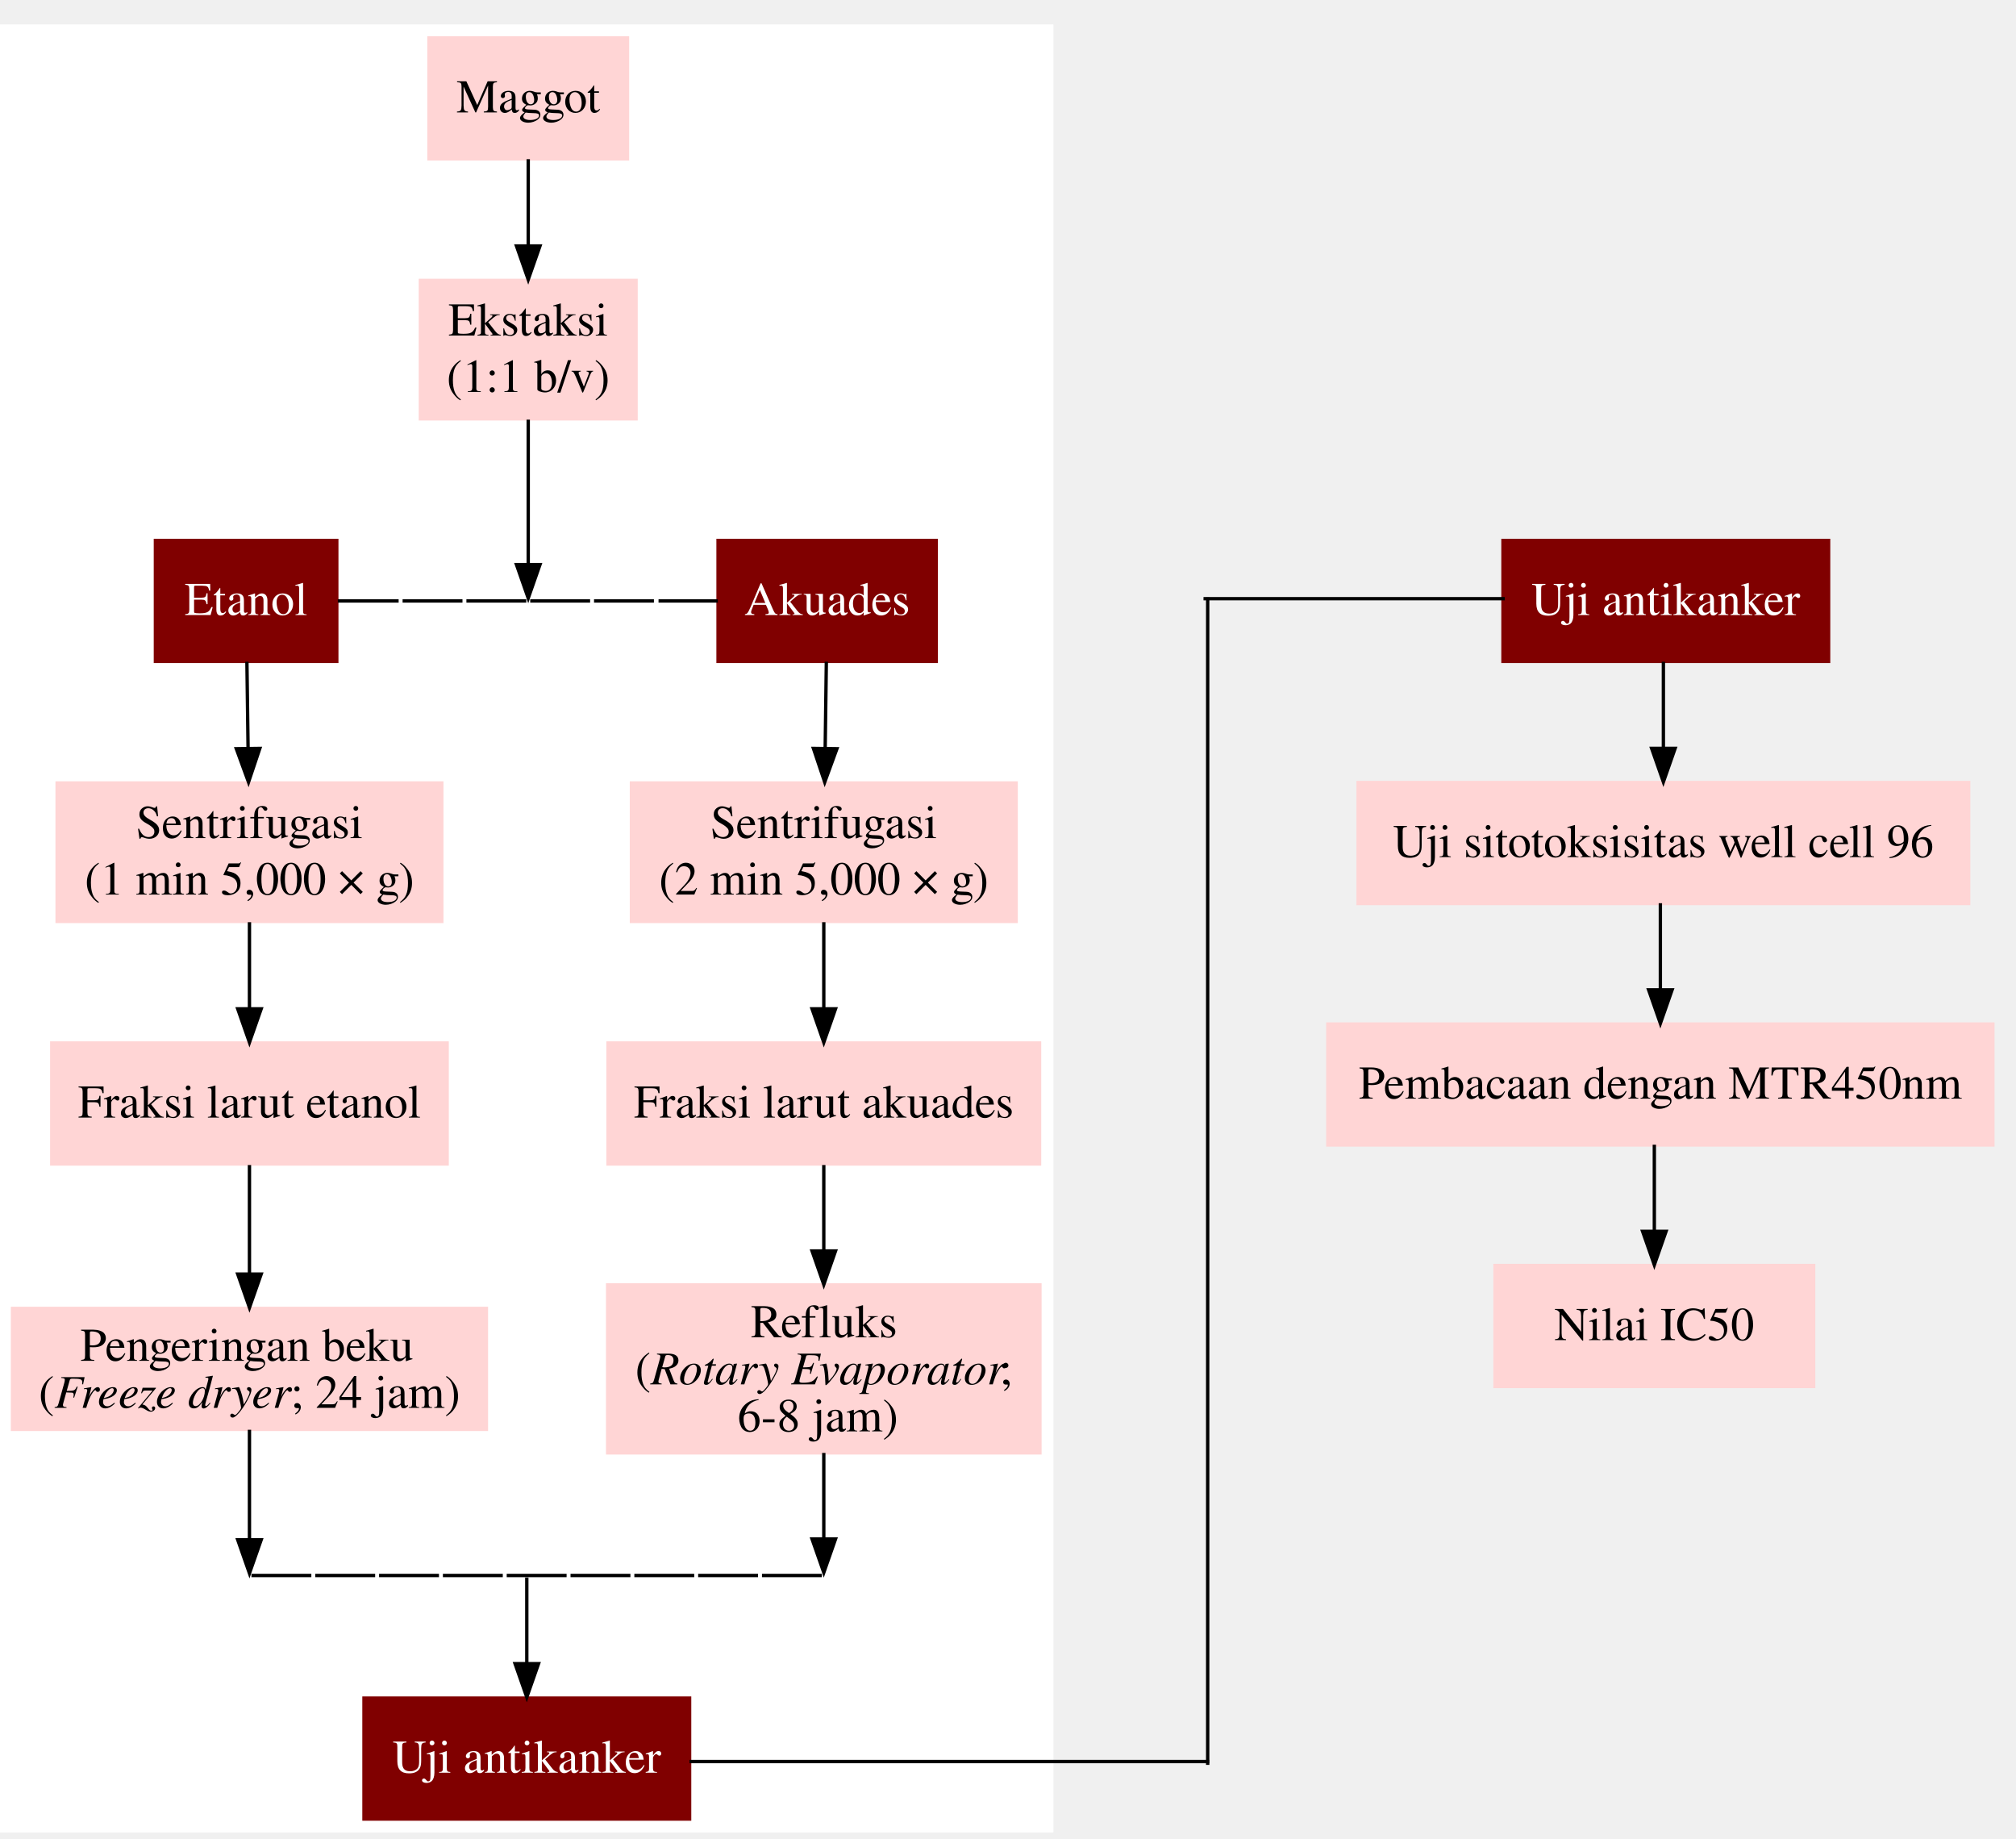
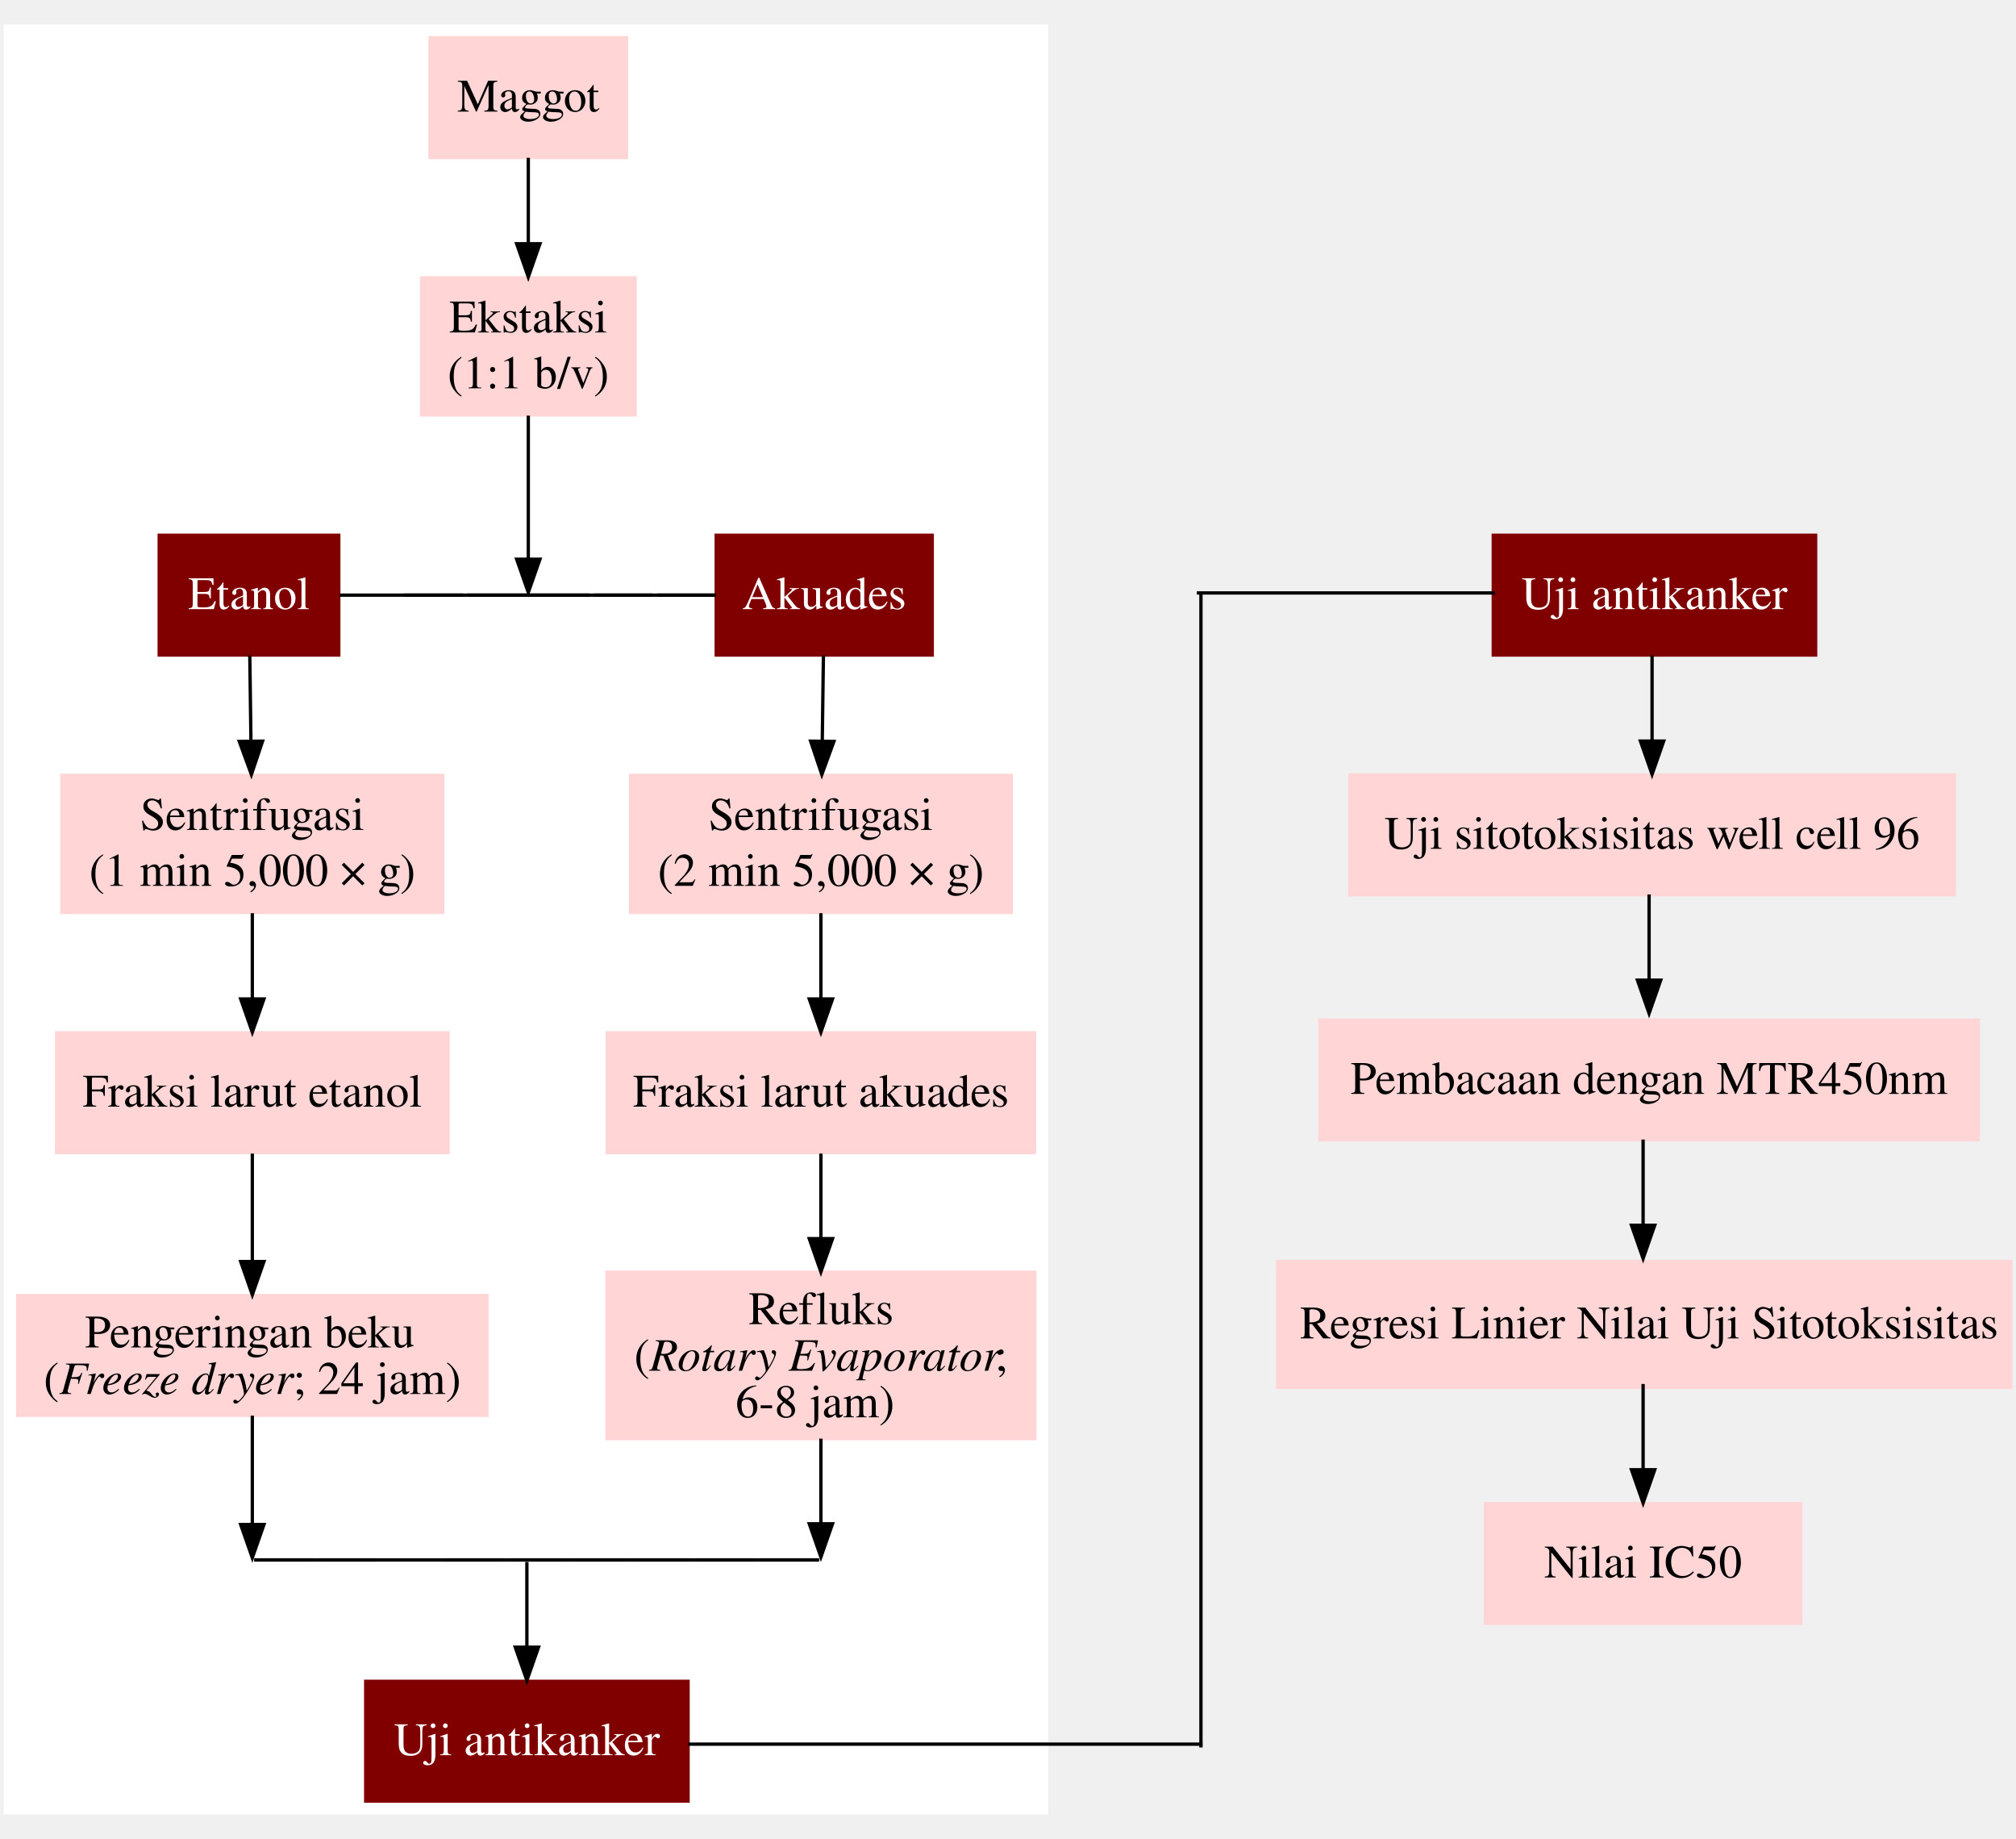
<svg xmlns="http://www.w3.org/2000/svg" width="420pt" height="383pt" viewBox="0 0 420.188 383.143" version="1.1" id="svg301">
  <defs id="defs305" />
-   <polygon style="fill:#ffffff" id="polygon4" points="310.141,-534.2 310.141,4 -4,4 -4,-534.2 " stroke="transparent" transform="matrix(0.7000396,0,0,0.7000396,2.449792,379.0397)" />
-   <g class="node" id="node1" transform="matrix(0.7000396,0,0,0.7000396,2.449792,379.0397)">
-     <polygon style="fill:#ffd5d5;stroke:#ffd5d5" id="polygon8" points="124.221,-494.2 183.324,-494.2 183.324,-530.2 124.221,-530.2 " />
-     <text style="font-size:14px;font-family:Times, serif;text-anchor:middle;fill:#000000" id="text10" font-size="14.00" y="-508" x="153.773">Maggot</text>
-   </g>
-   <g class="node" id="node2" transform="matrix(0.7000396,0,0,0.7000396,2.449792,379.0397)">
-     <polygon style="fill:#ffd5d5;stroke:#ffd5d5" id="polygon15" points="121.669,-416.798 185.876,-416.798 185.876,-458.002 121.669,-458.002 " />
-     <text style="font-size:14px;font-family:Times, serif;text-anchor:middle;fill:#000000" id="text17" font-size="14.00" y="-441.6" x="153.773">Ekstaksi</text>
-     <text style="font-size:14px;font-family:Times, serif;text-anchor:middle;fill:#000000" id="text19" font-size="14.00" y="-424.8" x="153.773">(1:1 b/v)</text>
-   </g>
-   <g class="edge" id="edge1" transform="matrix(0.7000396,0,0,0.7000396,2.449792,379.0397)">
-     <path style="fill:none;stroke:#000000" id="path24" d="m 153.773,-494.093 c 0,7.685 0,16.866 0,25.578" />
-     <polygon style="fill:#000000;stroke:#000000" id="polygon26" points="157.273,-468.252 153.773,-458.252 150.273,-468.252 " />
-   </g>
-   <g class="node" id="node12" transform="matrix(0.7000396,0,0,0.7000396,2.449792,379.0397)">
-     </g>
-   <g class="edge" id="edge2" transform="matrix(0.7000396,0,0,0.7000396,2.449792,379.0397)">
-     <path style="fill:none;stroke:#000000" id="path34" d="m 153.773,-416.564 c 0,13.946 0,31.744 0,43.001" />
-     <polygon style="fill:#000000;stroke:#000000" id="polygon36" points="157.273,-373.405 153.773,-363.405 150.273,-373.405 " />
-   </g>
-   <g class="node" id="node3" transform="matrix(0.7000396,0,0,0.7000396,2.449792,379.0397)">
-     <polygon style="fill:#800000;stroke:#800000" id="polygon41" points="42.773,-344.6 96.772,-344.6 96.772,-380.6 42.773,-380.6 " />
-     <text style="font-size:14px;font-family:Times, serif;text-anchor:middle;fill:#ffffff" id="text43" font-size="14.00" y="-358.4" x="69.772">Etanol</text>
-   </g>
-   <g class="node" id="node5" transform="matrix(0.7000396,0,0,0.7000396,2.449792,379.0397)">
-     <polygon style="fill:#ffd5d5;stroke:#ffd5d5" id="polygon48" points="13.509,-267.198 128.036,-267.198 128.036,-308.402 13.509,-308.402 " />
-     <text style="font-size:14px;font-family:Times, serif;text-anchor:middle;fill:#000000" id="text50" font-size="14.00" y="-292" x="70.772">Sentrifugasi</text>
-     <text style="font-size:14px;font-family:Times, serif;text-anchor:middle;fill:#000000" id="text52" font-size="14.00" y="-275.2" x="70.772">(1 min 5,000 × g)</text>
-   </g>
-   <g class="edge" id="edge3" transform="matrix(0.7000396,0,0,0.7000396,2.449792,379.0397)">
-     <path style="fill:none;stroke:#000000" id="path57" d="m 70.015,-344.493 c 0.103,7.685 0.226,16.866 0.342,25.578" />
-     <polygon style="fill:#000000;stroke:#000000" id="polygon59" points="73.86,-318.697 70.494,-308.651 66.86,-318.604 " />
-   </g>
-   <g class="node" id="node16" transform="matrix(0.7000396,0,0,0.7000396,2.449792,379.0397)">
-     </g>
-   <g class="edge" id="edge12" transform="matrix(0.7000396,0,0,0.7000396,2.449792,379.0397)">
-     <path style="fill:none;stroke:#000000" id="path67" d="m 97.085,-362.6 c 6.035,0 12.069,0 18.104,0" />
-   </g>
-   <g class="node" id="node4" transform="matrix(0.7000396,0,0,0.7000396,2.449792,379.0397)">
-     <polygon style="fill:#800000;stroke:#800000" id="polygon72" points="210.292,-344.6 275.253,-344.6 275.253,-380.6 210.292,-380.6 " />
-     <text style="font-size:14px;font-family:Times, serif;text-anchor:middle;fill:#ffffff" id="text74" font-size="14.00" y="-358.4" x="242.773">Akuades</text>
-   </g>
-   <g class="node" id="node6" transform="matrix(0.7000396,0,0,0.7000396,2.449792,379.0397)">
-     <polygon style="fill:#ffd5d5;stroke:#ffd5d5" id="polygon79" points="184.509,-267.198 299.036,-267.198 299.036,-308.402 184.509,-308.402 " />
-     <text style="font-size:14px;font-family:Times, serif;text-anchor:middle;fill:#000000" id="text81" font-size="14.00" y="-292" x="241.773">Sentrifugasi</text>
-     <text style="font-size:14px;font-family:Times, serif;text-anchor:middle;fill:#000000" id="text83" font-size="14.00" y="-275.2" x="241.773">(2 min 5,000 × g)</text>
-   </g>
-   <g class="edge" id="edge7" transform="matrix(0.7000396,0,0,0.7000396,2.449792,379.0397)">
-     <path style="fill:none;stroke:#000000" id="path88" d="m 242.53,-344.493 c -0.103,7.685 -0.226,16.866 -0.342,25.578" />
-     <polygon style="fill:#000000;stroke:#000000" id="polygon90" points="245.685,-318.604 242.051,-308.651 238.685,-318.697 " />
-   </g>
-   <g class="node" id="node7" transform="matrix(0.7000396,0,0,0.7000396,2.449792,379.0397)">
-     <polygon style="fill:#ffd5d5;stroke:#ffd5d5" id="polygon95" points="11.913,-195 129.632,-195 129.632,-231 11.913,-231 " />
-     <text style="font-size:14px;font-family:Times, serif;text-anchor:middle;fill:#000000" id="text97" font-size="14.00" y="-208.8" x="70.772">Fraksi larut etanol</text>
-   </g>
-   <g class="edge" id="edge4" transform="matrix(0.7000396,0,0,0.7000396,2.449792,379.0397)">
-     <path style="fill:none;stroke:#000000" id="path102" d="m 70.772,-266.964 c 0,7.903 0,17.042 0,25.527" />
-     <polygon style="fill:#000000;stroke:#000000" id="polygon104" points="74.273,-241.182 70.772,-231.182 67.273,-241.182 " />
-   </g>
-   <g class="node" id="node8" transform="matrix(0.7000396,0,0,0.7000396,2.449792,379.0397)">
-     <polygon style="fill:#ffd5d5;stroke:#ffd5d5" id="polygon109" points="177.534,-195 306.011,-195 306.011,-231 177.534,-231 " />
-     <text style="font-size:14px;font-family:Times, serif;text-anchor:middle;fill:#000000" id="text111" font-size="14.00" y="-208.8" x="241.773">Fraksi larut akuades</text>
-   </g>
-   <g class="edge" id="edge8" transform="matrix(0.7000396,0,0,0.7000396,2.449792,379.0397)">
-     <path style="fill:none;stroke:#000000" id="path116" d="m 241.773,-266.964 c 0,7.903 0,17.042 0,25.527" />
-     <polygon style="fill:#000000;stroke:#000000" id="polygon118" points="245.273,-241.182 241.773,-231.182 238.273,-241.182 " />
-   </g>
-   <g class="node" id="node9" transform="matrix(0.7000396,0,0,0.7000396,2.449792,379.0397)">
-     <polygon style="fill:#ffd5d5;stroke:#ffd5d5" id="polygon123" points="0.227,-116 141.318,-116 141.318,-152 0.227,-152 " />
-     <text style="font-size:14px;font-family:Times, serif;text-anchor:start;fill:#000000" id="text125" font-size="14.00" y="-136.4" x="20.426">Pengeringan beku</text>
-     <text style="font-size:14px;font-family:Times, serif;text-anchor:start;fill:#000000" id="text127" font-size="14.00" y="-122.4" x="8">(</text>
-     <text style="font-style:italic;font-size:14px;font-family:Times, serif;text-anchor:start;fill:#000000" id="text129" font-size="14.00" font-style="italic" y="-122.4" x="12.661">Freeze dryer</text>
-     <text style="font-size:14px;font-family:Times, serif;text-anchor:start;fill:#000000" id="text131" font-size="14.00" y="-122.4" x="82.998">; 24 jam)</text>
-   </g>
-   <g class="edge" id="edge5" transform="matrix(0.7000396,0,0,0.7000396,2.449792,379.0397)">
-     <path style="fill:none;stroke:#000000" id="path136" d="m 70.772,-194.677 c 0,9.572 0,21.5 0,32.24" />
-     <polygon style="fill:#000000;stroke:#000000" id="polygon138" points="74.273,-162.223 70.772,-152.223 67.273,-162.223 " />
-   </g>
-   <g class="node" id="node10" transform="matrix(0.7000396,0,0,0.7000396,2.449792,379.0397)">
-     <polygon style="fill:#ffd5d5;stroke:#ffd5d5" id="polygon143" points="177.425,-109 306.12,-109 306.12,-159 177.425,-159 " />
-     <text style="font-size:14px;font-family:Times, serif;text-anchor:start;fill:#000000" id="text145" font-size="14.00" y="-143.4" x="219.999">Refluks</text>
-     <text style="font-size:14px;font-family:Times, serif;text-anchor:start;fill:#000000" id="text147" font-size="14.00" y="-129.4" x="185.599">(</text>
-     <text style="font-style:italic;font-size:14px;font-family:Times, serif;text-anchor:start;fill:#000000" id="text149" font-size="14.00" font-style="italic" y="-129.4" x="190.26">Rotary Evaporator</text>
-     <text style="font-size:14px;font-family:Times, serif;text-anchor:start;fill:#000000" id="text151" font-size="14.00" y="-129.4" x="294.056">;</text>
-     <text style="font-size:14px;font-family:Times, serif;text-anchor:start;fill:#000000" id="text153" font-size="14.00" y="-115.4" x="216.114">6-8 jam)</text>
-   </g>
-   <g class="edge" id="edge9" transform="matrix(0.7000396,0,0,0.7000396,2.449792,379.0397)">
-     <path style="fill:none;stroke:#000000" id="path158" d="m 241.773,-194.677 c 0,7.601 0,16.686 0,25.484" />
-     <polygon style="fill:#000000;stroke:#000000" id="polygon160" points="245.273,-169.105 241.773,-159.105 238.273,-169.105 " />
-   </g>
-   <g class="node" id="node14" transform="matrix(0.7000396,0,0,0.7000396,2.449792,379.0397)">
-     </g>
-   <g class="edge" id="edge6" transform="matrix(0.7000396,0,0,0.7000396,2.449792,379.0397)">
-     <path style="fill:none;stroke:#000000" id="path168" d="m 70.772,-115.881 c 0,10.532 0,23.457 0,32.446" />
-     <polygon style="fill:#000000;stroke:#000000" id="polygon170" points="74.273,-83.139 70.772,-73.139 67.273,-83.139 " />
-   </g>
-   <g class="node" id="node15" transform="matrix(0.7000396,0,0,0.7000396,2.449792,379.0397)">
-     </g>
-   <g class="edge" id="edge10" transform="matrix(0.7000396,0,0,0.7000396,2.449792,379.0397)">
-     <path style="fill:none;stroke:#000000" id="path178" d="m 241.773,-108.986 c 0,8.846 0,18.348 0,25.437" />
-     <polygon style="fill:#000000;stroke:#000000" id="polygon180" points="245.273,-83.369 241.773,-73.369 238.273,-83.369 " />
-   </g>
-   <g class="node" id="node11" transform="matrix(0.7000396,0,0,0.7000396,7.051681,379.0397)">
-     <polygon style="fill:#800000;stroke:#800000" id="polygon185" points="98.298,-36 98.298,0 195.247,0 195.247,-36 " />
-     <text style="font-size:14px;font-family:Times, serif;text-anchor:middle;fill:#ffffff" id="text187" font-size="14.00" y="-13.8" x="146.773">Uji antikanker</text>
-   </g>
-   <g class="node" id="node18" transform="matrix(0.7000396,0,0,0.7000396,2.449792,379.0397)">
-     </g>
-   <g class="edge" id="edge15" transform="matrix(0.7000396,0,0,0.7000396,2.449792,379.0397)">
-     <path style="fill:none;stroke:#000000" id="path195" d="m 154.366,-362.6 c 5.944,0 11.887,0 17.831,0" />
-   </g>
-   <g class="node" id="node13" transform="matrix(0.7000396,0,0,0.7000396,2.449792,379.0397)">
-     </g>
-   <g class="edge" id="edge11" transform="matrix(0.7000396,0,0,0.7000396,7.051681,379.0397)">
-     <path style="fill:none;stroke:#000000" id="path203" d="m 146.773,-71.888 c 0,2.713 0,14.035 0,25.605" />
-     <polygon style="fill:#000000;stroke:#000000" id="polygon205" points="150.273,-46.261 146.773,-36.261 143.273,-46.261 " />
-   </g>
-   <g class="node" id="node23" transform="matrix(0.7000396,0,0,0.7000396,2.449792,379.0397)">
-     </g>
-   <g class="edge" id="edge22" transform="matrix(0.7000396,0,0,0.7000396,2.449792,379.0397)">
-     <path style="fill:none;stroke:#000000" id="path213" d="m 147.366,-72.5 c 5.944,0 11.887,0 17.831,0" />
-   </g>
-   <g class="node" id="node20" transform="matrix(0.7000396,0,0,0.7000396,2.449792,379.0397)">
-     </g>
-   <g class="edge" id="edge18" transform="matrix(0.7000396,0,0,0.7000396,2.449792,379.0397)">
-     <path style="fill:none;stroke:#000000" id="path221" d="m 71.366,-72.5 c 5.944,0 11.887,0 17.831,0" />
-   </g>
-   <g class="node" id="node17" transform="matrix(0.7000396,0,0,0.7000396,2.449792,379.0397)">
-     </g>
-   <g class="edge" id="edge13" transform="matrix(0.7000396,0,0,0.7000396,2.449792,379.0397)">
-     <path style="fill:none;stroke:#000000" id="path229" d="m 116.366,-362.6 c 5.944,0 11.887,0 17.831,0" />
-   </g>
-   <g class="edge" id="edge14" transform="matrix(0.7000396,0,0,0.7000396,2.449792,379.0397)">
-     <path style="fill:none;stroke:#000000" id="path234" d="m 135.366,-362.6 c 5.944,0 11.887,0 17.831,0" />
-   </g>
-   <g class="node" id="node19" transform="matrix(0.7000396,0,0,0.7000396,2.449792,379.0397)">
-     </g>
-   <g class="edge" id="edge16" transform="matrix(0.7000396,0,0,0.7000396,2.449792,379.0397)">
-     <path style="fill:none;stroke:#000000" id="path242" d="m 173.366,-362.6 c 5.944,0 11.887,0 17.831,0" />
-   </g>
-   <g class="edge" id="edge17" transform="matrix(0.7000396,0,0,0.7000396,2.449792,379.0397)">
-     <path style="fill:none;stroke:#000000" id="path247" d="m 192.569,-362.6 c 5.883,0 11.766,0 17.649,0" />
-   </g>
-   <g class="node" id="node21" transform="matrix(0.7000396,0,0,0.7000396,2.449792,379.0397)">
-     </g>
-   <g class="edge" id="edge19" transform="matrix(0.7000396,0,0,0.7000396,2.449792,379.0397)">
-     <path style="fill:none;stroke:#000000" id="path255" d="m 90.366,-72.5 c 5.944,0 11.887,0 17.831,0" />
-   </g>
-   <g class="node" id="node22" transform="matrix(0.7000396,0,0,0.7000396,2.449792,379.0397)">
-     </g>
-   <g class="edge" id="edge20" transform="matrix(0.7000396,0,0,0.7000396,2.449792,379.0397)">
-     <path style="fill:none;stroke:#000000" id="path263" d="m 109.366,-72.5 c 5.944,0 11.887,0 17.831,0" />
-   </g>
-   <g class="edge" id="edge21" transform="matrix(0.7000396,0,0,0.7000396,2.449792,379.0397)">
-     <path style="fill:none;stroke:#000000" id="path268" d="m 128.366,-72.5 c 5.944,0 11.887,0 17.831,0" />
-   </g>
-   <g class="node" id="node24" transform="matrix(0.7000396,0,0,0.7000396,2.449792,379.0397)">
-     </g>
-   <g class="edge" id="edge23" transform="matrix(0.7000396,0,0,0.7000396,2.449792,379.0397)">
-     <path style="fill:none;stroke:#000000" id="path276" d="m 166.366,-72.5 c 5.944,0 11.887,0 17.831,0" />
-   </g>
-   <g class="node" id="node25" transform="matrix(0.7000396,0,0,0.7000396,2.449792,379.0397)">
-     </g>
-   <g class="edge" id="edge24" transform="matrix(0.7000396,0,0,0.7000396,2.449792,379.0397)">
-     <path style="fill:none;stroke:#000000" id="path284" d="m 185.366,-72.5 c 5.944,0 11.887,0 17.831,0" />
-   </g>
-   <g class="node" id="node26" transform="matrix(0.7000396,0,0,0.7000396,2.449792,379.0397)">
-     </g>
-   <g class="edge" id="edge25" transform="matrix(0.7000396,0,0,0.7000396,2.449792,379.0397)">
-     <path style="fill:none;stroke:#000000" id="path292" d="m 204.366,-72.5 c 5.944,0 11.887,0 17.831,0" />
-   </g>
-   <g class="edge" id="edge26" transform="matrix(0.7000396,0,0,0.7000396,2.449792,379.0397)">
-     <path style="fill:none;stroke:#000000" id="path297" d="m 223.366,-72.5 c 5.944,0 11.887,0 17.831,0" />
-   </g>
-   <g id="g1164" transform="matrix(1.022186,0,0,1.022186,21.23891,2.015383)">
-     <g transform="translate(-109.7215,-13.09434)" id="g1133">
-       <g class="node" id="node11-3" transform="matrix(0.6848456,0,0,0.6848456,328.0863,145.9378)">
-         <polygon style="fill:#800000;stroke:#800000" id="polygon185-7" points="195.247,-36 98.298,-36 98.298,0 195.247,0 " />
-         <text style="font-size:14px;font-family:Times, serif;text-anchor:middle;fill:#ffffff" id="text187-5" font-size="14.00" y="-13.8" x="146.773">Uji antikanker</text>
-       </g>
-       <g class="node" id="node8-3-3" transform="matrix(0.6848456,0,0,0.6848456,262.5346,328.8399)">
-         <polygon style="fill:#ffd5d5;stroke:#ffd5d5" id="polygon109-7-6" points="177.534,-195 306.011,-195 306.011,-231 177.534,-231 " transform="matrix(1.411709,0,0,1,-99.53983,0)" />
-         <text style="font-size:14px;font-family:Times, serif;text-anchor:middle;fill:#000000" id="text111-5-2" font-size="14.00" y="-208.8" x="241.773">Uji sitotoksisitas well cell 96</text>
-       </g>
-       <g class="edge" id="edge8-3-9" transform="matrix(0.6848456,0,0,0.6848456,262.5346,328.8399)">
-         <path style="fill:none;stroke:#000000" id="path116-6-2" d="m 241.773,-266.964 c 0,7.903 0,17.042 0,25.527" />
-         <polygon style="fill:#000000;stroke:#000000" id="polygon118-2-7" points="245.273,-241.182 241.773,-231.182 238.273,-241.182 " />
-       </g>
-       <g class="node" id="node8-9-0" transform="matrix(0.6848456,0,0,0.6848456,261.9192,378.0685)">
-         <polygon style="fill:#ffd5d5;stroke:#ffd5d5" id="polygon109-2-3" points="177.534,-195 306.011,-195 306.011,-231 177.534,-231 " transform="matrix(1.536983,0,0,1,-129.8278,0)" />
-         <text style="font-size:14px;font-family:Times, serif;text-anchor:middle;fill:#000000" id="text111-7-6" font-size="14.00" y="-208.8" x="241.773">Pembacaan dengan MTR450nm</text>
-       </g>
-       <g class="edge" id="edge8-0-0" transform="matrix(0.6848456,0,0,0.6848456,261.9192,378.0685)">
-         <path style="fill:none;stroke:#000000" id="path116-3-2" d="m 241.773,-266.964 c 0,7.903 0,17.042 0,25.527" />
-         <polygon style="fill:#000000;stroke:#000000" id="polygon118-6-6" points="245.273,-241.182 241.773,-231.182 238.273,-241.182 " />
-       </g>
-       <g class="node" id="node8-0-1" transform="matrix(0.6848456,0,0,0.6848456,260.6885,427.297)">
-         <polygon style="fill:#ffd5d5;stroke:#ffd5d5" id="polygon109-6-7" points="177.534,-195 306.011,-195 306.011,-231 177.534,-231 " transform="matrix(0.7403885,0,0,1,62.76693,0)" />
-         <text style="font-size:14px;font-family:Times, serif;text-anchor:middle;fill:#000000" id="text111-1-9" font-size="14.00" y="-208.8" x="241.773">Nilai IC50</text>
-       </g>
-       <g class="edge" id="edge8-8-2" transform="matrix(0.6848456,0,0,0.6848456,260.6885,427.297)">
-         <path style="fill:none;stroke:#000000" id="path116-9-2" d="m 241.773,-266.964 c 0,7.903 0,17.042 0,25.527" />
-         <polygon style="fill:#000000;stroke:#000000" id="polygon118-20-3" points="245.273,-241.182 241.773,-231.182 238.273,-241.182 " />
-       </g>
-     </g>
-   </g>
-   <g class="edge" id="edge23-7" transform="matrix(6.074714,0,0,0.7000396,-866.9109,417.8092)">
-     <path style="fill:none;stroke:#000000" id="path276-9" d="m 166.366,-72.5 c 5.944,0 11.887,0 17.831,0" />
-   </g>
-   <g class="edge" id="edge23-7-2" transform="matrix(3.521634,0,0,0.7000396,-335.0365,175.4973)">
-     <path style="fill:none;stroke:#000000" id="path276-9-8" d="m 166.366,-72.5 c 5.944,0 11.887,0 17.831,0" />
-   </g>
-   <g class="edge" id="edge23-7-9" transform="matrix(0,13.64229,-0.7000396,0,200.9607,-2145.113)">
-     <path style="fill:none;stroke:#000000" id="path276-9-3" d="m 166.366,-72.5 c 5.944,0 11.887,0 17.831,0" />
+   <g id="g1261" transform="translate(1.120953,2.867204e-4)">
+     <polygon transform="matrix(0.693023,0,0,0.693023,2.421726,375.2914)" stroke="transparent" points="-4,-534.2 310.141,-534.2 310.141,4 -4,4 " id="polygon4" style="fill:#ffffff" />
+     <g transform="matrix(0.693023,0,0,0.693023,2.421726,375.2914)" id="node1" class="node">
+       <polygon points="124.221,-530.2 124.221,-494.2 183.324,-494.2 183.324,-530.2 " id="polygon8" style="fill:#ffd5d5;stroke:#ffd5d5" />
+       <text x="153.773" y="-508" font-size="14.00" id="text10" style="font-size:14px;font-family:Times, serif;text-anchor:middle;fill:#000000">Maggot</text>
+     </g>
+     <g transform="matrix(0.693023,0,0,0.693023,2.421726,375.2914)" id="node2" class="node">
+       <polygon points="121.669,-458.002 121.669,-416.798 185.876,-416.798 185.876,-458.002 " id="polygon15" style="fill:#ffd5d5;stroke:#ffd5d5" />
+       <text x="153.773" y="-441.6" font-size="14.00" id="text17" style="font-size:14px;font-family:Times, serif;text-anchor:middle;fill:#000000">Ekstaksi</text>
+       <text x="153.773" y="-424.8" font-size="14.00" id="text19" style="font-size:14px;font-family:Times, serif;text-anchor:middle;fill:#000000">(1:1 b/v)</text>
+     </g>
+     <g transform="matrix(0.693023,0,0,0.693023,2.421726,375.2914)" id="edge1" class="edge">
+       <path d="m 153.773,-494.093 c 0,7.685 0,16.866 0,25.578" id="path24" style="fill:none;stroke:#000000" />
+       <polygon points="157.273,-468.252 153.773,-458.252 150.273,-468.252 " id="polygon26" style="fill:#000000;stroke:#000000" />
+     </g>
+     <g transform="matrix(0.693023,0,0,0.693023,2.421726,375.2914)" id="node12" class="node">
+       </g>
+     <g transform="matrix(0.693023,0,0,0.693023,2.421726,375.2914)" id="edge2" class="edge">
+       <path d="m 153.773,-416.564 c 0,13.946 0,31.744 0,43.001" id="path34" style="fill:none;stroke:#000000" />
+       <polygon points="157.273,-373.405 153.773,-363.405 150.273,-373.405 " id="polygon36" style="fill:#000000;stroke:#000000" />
+     </g>
+     <g transform="matrix(0.693023,0,0,0.693023,2.421726,375.2914)" id="node3" class="node">
+       <polygon points="42.773,-380.6 42.773,-344.6 96.772,-344.6 96.772,-380.6 " id="polygon41" style="fill:#800000;stroke:#800000" />
+       <text x="69.772" y="-358.4" font-size="14.00" id="text43" style="font-size:14px;font-family:Times, serif;text-anchor:middle;fill:#ffffff">Etanol</text>
+     </g>
+     <g transform="matrix(0.693023,0,0,0.693023,2.421726,375.2914)" id="node5" class="node">
+       <polygon points="13.509,-308.402 13.509,-267.198 128.036,-267.198 128.036,-308.402 " id="polygon48" style="fill:#ffd5d5;stroke:#ffd5d5" />
+       <text x="70.772" y="-292" font-size="14.00" id="text50" style="font-size:14px;font-family:Times, serif;text-anchor:middle;fill:#000000">Sentrifugasi</text>
+       <text x="70.772" y="-275.2" font-size="14.00" id="text52" style="font-size:14px;font-family:Times, serif;text-anchor:middle;fill:#000000">(1 min 5,000 × g)</text>
+     </g>
+     <g transform="matrix(0.693023,0,0,0.693023,2.421726,375.2914)" id="edge3" class="edge">
+       <path d="m 70.015,-344.493 c 0.103,7.685 0.226,16.866 0.342,25.578" id="path57" style="fill:none;stroke:#000000" />
+       <polygon points="73.86,-318.697 70.494,-308.651 66.86,-318.604 " id="polygon59" style="fill:#000000;stroke:#000000" />
+     </g>
+     <g transform="matrix(0.693023,0,0,0.693023,2.421726,375.2914)" id="node16" class="node">
+       </g>
+     <g transform="matrix(0.693023,0,0,0.693023,2.421726,375.2914)" id="edge12" class="edge">
+       <path d="M 97.085,-362.6 H 210.219" id="path67" style="fill:none;stroke:#000000" />
+     </g>
+     <g transform="matrix(0.693023,0,0,0.693023,2.421726,375.2914)" id="node4" class="node">
+       <polygon points="210.292,-380.6 210.292,-344.6 275.253,-344.6 275.253,-380.6 " id="polygon72" style="fill:#800000;stroke:#800000" />
+       <text x="242.773" y="-358.4" font-size="14.00" id="text74" style="font-size:14px;font-family:Times, serif;text-anchor:middle;fill:#ffffff">Akuades</text>
+     </g>
+     <g transform="matrix(0.693023,0,0,0.693023,2.421726,375.2914)" id="node6" class="node">
+       <polygon points="184.509,-308.402 184.509,-267.198 299.036,-267.198 299.036,-308.402 " id="polygon79" style="fill:#ffd5d5;stroke:#ffd5d5" />
+       <text x="241.773" y="-292" font-size="14.00" id="text81" style="font-size:14px;font-family:Times, serif;text-anchor:middle;fill:#000000">Sentrifugasi</text>
+       <text x="241.773" y="-275.2" font-size="14.00" id="text83" style="font-size:14px;font-family:Times, serif;text-anchor:middle;fill:#000000">(2 min 5,000 × g)</text>
+     </g>
+     <g transform="matrix(0.693023,0,0,0.693023,2.421726,375.2914)" id="edge7" class="edge">
+       <path d="m 242.53,-344.493 c -0.103,7.685 -0.226,16.866 -0.342,25.578" id="path88" style="fill:none;stroke:#000000" />
+       <polygon points="245.685,-318.604 242.051,-308.651 238.685,-318.697 " id="polygon90" style="fill:#000000;stroke:#000000" />
+     </g>
+     <g transform="matrix(0.693023,0,0,0.693023,2.421726,375.2914)" id="node7" class="node">
+       <polygon points="11.913,-231 11.913,-195 129.632,-195 129.632,-231 " id="polygon95" style="fill:#ffd5d5;stroke:#ffd5d5" />
+       <text x="70.772" y="-208.8" font-size="14.00" id="text97" style="font-size:14px;font-family:Times, serif;text-anchor:middle;fill:#000000">Fraksi larut etanol</text>
+     </g>
+     <g transform="matrix(0.693023,0,0,0.693023,2.421726,375.2914)" id="edge4" class="edge">
+       <path d="m 70.772,-266.964 c 0,7.903 0,17.042 0,25.527" id="path102" style="fill:none;stroke:#000000" />
+       <polygon points="74.273,-241.182 70.772,-231.182 67.273,-241.182 " id="polygon104" style="fill:#000000;stroke:#000000" />
+     </g>
+     <g transform="matrix(0.693023,0,0,0.693023,2.421726,375.2914)" id="node8" class="node">
+       <polygon points="177.534,-231 177.534,-195 306.011,-195 306.011,-231 " id="polygon109" style="fill:#ffd5d5;stroke:#ffd5d5" />
+       <text x="241.773" y="-208.8" font-size="14.00" id="text111" style="font-size:14px;font-family:Times, serif;text-anchor:middle;fill:#000000">Fraksi larut akuades</text>
+     </g>
+     <g transform="matrix(0.693023,0,0,0.693023,2.421726,375.2914)" id="edge8" class="edge">
+       <path d="m 241.773,-266.964 c 0,7.903 0,17.042 0,25.527" id="path116" style="fill:none;stroke:#000000" />
+       <polygon points="245.273,-241.182 241.773,-231.182 238.273,-241.182 " id="polygon118" style="fill:#000000;stroke:#000000" />
+     </g>
+     <g transform="matrix(0.693023,0,0,0.693023,2.421726,375.2914)" id="node9" class="node">
+       <polygon points="0.227,-152 0.227,-116 141.318,-116 141.318,-152 " id="polygon123" style="fill:#ffd5d5;stroke:#ffd5d5" />
+       <text x="20.426" y="-136.4" font-size="14.00" id="text125" style="font-size:14px;font-family:Times, serif;text-anchor:start;fill:#000000">Pengeringan beku</text>
+       <text x="8" y="-122.4" font-size="14.00" id="text127" style="font-size:14px;font-family:Times, serif;text-anchor:start;fill:#000000">(</text>
+       <text x="12.661" y="-122.4" font-style="italic" font-size="14.00" id="text129" style="font-style:italic;font-size:14px;font-family:Times, serif;text-anchor:start;fill:#000000">Freeze dryer</text>
+       <text x="82.998" y="-122.4" font-size="14.00" id="text131" style="font-size:14px;font-family:Times, serif;text-anchor:start;fill:#000000">; 24 jam)</text>
+     </g>
+     <g transform="matrix(0.693023,0,0,0.693023,2.421726,375.2914)" id="edge5" class="edge">
+       <path d="m 70.772,-194.677 c 0,9.572 0,21.5 0,32.24" id="path136" style="fill:none;stroke:#000000" />
+       <polygon points="74.273,-162.223 70.772,-152.223 67.273,-162.223 " id="polygon138" style="fill:#000000;stroke:#000000" />
+     </g>
+     <g transform="matrix(0.693023,0,0,0.693023,2.421726,375.2914)" id="node10" class="node">
+       <polygon points="177.425,-159 177.425,-109 306.12,-109 306.12,-159 " id="polygon143" style="fill:#ffd5d5;stroke:#ffd5d5" />
+       <text x="219.999" y="-143.4" font-size="14.00" id="text145" style="font-size:14px;font-family:Times, serif;text-anchor:start;fill:#000000">Refluks</text>
+       <text x="185.599" y="-129.4" font-size="14.00" id="text147" style="font-size:14px;font-family:Times, serif;text-anchor:start;fill:#000000">(</text>
+       <text x="190.26" y="-129.4" font-style="italic" font-size="14.00" id="text149" style="font-style:italic;font-size:14px;font-family:Times, serif;text-anchor:start;fill:#000000">Rotary Evaporator</text>
+       <text x="294.056" y="-129.4" font-size="14.00" id="text151" style="font-size:14px;font-family:Times, serif;text-anchor:start;fill:#000000">;</text>
+       <text x="216.114" y="-115.4" font-size="14.00" id="text153" style="font-size:14px;font-family:Times, serif;text-anchor:start;fill:#000000">6-8 jam)</text>
+     </g>
+     <g transform="matrix(0.693023,0,0,0.693023,2.421726,375.2914)" id="edge9" class="edge">
+       <path d="m 241.773,-194.677 c 0,7.601 0,16.686 0,25.484" id="path158" style="fill:none;stroke:#000000" />
+       <polygon points="245.273,-169.105 241.773,-159.105 238.273,-169.105 " id="polygon160" style="fill:#000000;stroke:#000000" />
+     </g>
+     <g transform="matrix(0.693023,0,0,0.693023,2.421726,375.2914)" id="node14" class="node">
+       </g>
+     <g transform="matrix(0.693023,0,0,0.693023,2.421726,375.2914)" id="edge6" class="edge">
+       <path d="m 70.772,-115.881 c 0,10.532 0,23.457 0,32.446" id="path168" style="fill:none;stroke:#000000" />
+       <polygon points="74.273,-83.139 70.772,-73.139 67.273,-83.139 " id="polygon170" style="fill:#000000;stroke:#000000" />
+     </g>
+     <g transform="matrix(0.693023,0,0,0.693023,2.421726,375.2914)" id="node15" class="node">
+       </g>
+     <g transform="matrix(0.693023,0,0,0.693023,2.421726,375.2914)" id="edge10" class="edge">
+       <path d="m 241.773,-108.986 c 0,8.846 0,18.348 0,25.437" id="path178" style="fill:none;stroke:#000000" />
+       <polygon points="245.273,-83.369 241.773,-73.369 238.273,-83.369 " id="polygon180" style="fill:#000000;stroke:#000000" />
+     </g>
+     <g transform="matrix(0.693023,0,0,0.693023,6.977489,375.2914)" id="node11" class="node">
+       <polygon points="195.247,-36 98.298,-36 98.298,0 195.247,0 " id="polygon185" style="fill:#800000;stroke:#800000" />
+       <text x="146.773" y="-13.8" font-size="14.00" id="text187" style="font-size:14px;font-family:Times, serif;text-anchor:middle;fill:#ffffff">Uji antikanker</text>
+     </g>
+     <g transform="matrix(0.693023,0,0,0.693023,2.421726,375.2914)" id="node18" class="node">
+       </g>
+     <g transform="matrix(0.693023,0,0,0.693023,2.421726,375.2914)" id="edge15" class="edge">
+       <path d="m 154.366,-362.6 c 5.944,0 11.887,0 17.831,0" id="path195" style="fill:none;stroke:#000000" />
+     </g>
+     <g transform="matrix(0.693023,0,0,0.693023,2.421726,375.2914)" id="node13" class="node">
+       </g>
+     <g transform="matrix(0.693023,0,0,0.693023,6.977489,375.2914)" id="edge11" class="edge">
+       <path d="m 146.773,-71.888 c 0,2.713 0,14.035 0,25.605" id="path203" style="fill:none;stroke:#000000" />
+       <polygon points="150.273,-46.261 146.773,-36.261 143.273,-46.261 " id="polygon205" style="fill:#000000;stroke:#000000" />
+     </g>
+     <g transform="matrix(0.693023,0,0,0.693023,2.421726,375.2914)" id="node23" class="node">
+       </g>
+     <g transform="matrix(0.693023,0,0,0.693023,2.421726,375.2914)" id="edge22" class="edge">
+       <path d="m 147.366,-72.5 c 5.944,0 11.887,0 17.831,0" id="path213" style="fill:none;stroke:#000000" />
+     </g>
+     <g transform="matrix(0.693023,0,0,0.693023,2.421726,375.2914)" id="node20" class="node">
+       </g>
+     <g transform="matrix(0.693023,0,0,0.693023,2.421726,375.2914)" id="edge18" class="edge">
+       <path d="m 71.366,-72.5 c 5.944,0 11.887,0 17.831,0" id="path221" style="fill:none;stroke:#000000" />
+     </g>
+     <g transform="matrix(0.693023,0,0,0.693023,2.421726,375.2914)" id="node17" class="node">
+       </g>
+     <g transform="matrix(0.693023,0,0,0.693023,2.421726,375.2914)" id="edge13" class="edge">
+       <path d="m 116.366,-362.6 c 5.944,0 11.887,0 17.831,0" id="path229" style="fill:none;stroke:#000000" />
+     </g>
+     <g transform="matrix(0.693023,0,0,0.693023,2.421726,375.2914)" id="edge14" class="edge">
+       <path d="m 135.366,-362.6 c 5.944,0 11.887,0 17.831,0" id="path234" style="fill:none;stroke:#000000" />
+     </g>
+     <g transform="matrix(0.693023,0,0,0.693023,2.421726,375.2914)" id="node19" class="node">
+       </g>
+     <g transform="matrix(0.693023,0,0,0.693023,2.421726,375.2914)" id="edge16" class="edge">
+       <path d="m 173.366,-362.6 c 5.944,0 11.887,0 17.831,0" id="path242" style="fill:none;stroke:#000000" />
+     </g>
+     <g transform="matrix(0.693023,0,0,0.693023,2.421726,375.2914)" id="edge17" class="edge">
+       <path d="m 192.569,-362.6 c 5.883,0 11.766,0 17.649,0" id="path247" style="fill:none;stroke:#000000" />
+     </g>
+     <g transform="matrix(0.693023,0,0,0.693023,2.421726,375.2914)" id="node21" class="node">
+       </g>
+     <g transform="matrix(0.693023,0,0,0.693023,2.421726,375.2914)" id="edge19" class="edge">
+       <path d="m 90.366,-72.5 c 5.944,0 11.887,0 17.831,0" id="path255" style="fill:none;stroke:#000000" />
+     </g>
+     <g transform="matrix(0.693023,0,0,0.693023,2.421726,375.2914)" id="node22" class="node">
+       </g>
+     <g transform="matrix(0.693023,0,0,0.693023,2.421726,375.2914)" id="edge20" class="edge">
+       <path d="m 71.366,-72.5 h 169.831" id="path263" style="fill:none;stroke:#000000" />
+     </g>
+     <g transform="matrix(0.693023,0,0,0.693023,2.421726,375.2914)" id="edge21" class="edge">
+       <path d="m 128.366,-72.5 c 5.944,0 11.887,0 17.831,0" id="path268" style="fill:none;stroke:#000000" />
+     </g>
+     <g transform="matrix(0.693023,0,0,0.693023,2.421726,375.2914)" id="node24" class="node">
+       </g>
+     <g transform="matrix(0.693023,0,0,0.693023,2.421726,375.2914)" id="edge23" class="edge">
+       <path d="m 166.366,-72.5 c 5.944,0 11.887,0 17.831,0" id="path276" style="fill:none;stroke:#000000" />
+     </g>
+     <g transform="matrix(0.693023,0,0,0.693023,2.421726,375.2914)" id="node25" class="node">
+       </g>
+     <g transform="matrix(0.693023,0,0,0.693023,2.421726,375.2914)" id="edge24" class="edge">
+       <path d="m 185.366,-72.5 c 5.944,0 11.887,0 17.831,0" id="path284" style="fill:none;stroke:#000000" />
+     </g>
+     <g transform="matrix(0.693023,0,0,0.693023,2.421726,375.2914)" id="node26" class="node">
+       </g>
+     <g transform="matrix(0.693023,0,0,0.693023,2.421726,375.2914)" id="edge25" class="edge">
+       <path d="m 204.366,-72.5 c 5.944,0 11.887,0 17.831,0" id="path292" style="fill:none;stroke:#000000" />
+     </g>
+     <g transform="matrix(0.693023,0,0,0.693023,2.421726,375.2914)" id="edge26" class="edge">
+       <path d="m 223.366,-72.5 c 5.944,0 11.887,0 17.831,0" id="path297" style="fill:none;stroke:#000000" />
+     </g>
+     <g transform="matrix(1.011941,0,0,1.011941,21.02252,2.046085)" id="g1164">
+       <g id="g1133" transform="translate(-109.7215,-13.09434)">
+         <g transform="matrix(0.6848456,0,0,0.6848456,328.0863,145.9378)" id="node11-3" class="node">
+           <polygon points="195.247,0 195.247,-36 98.298,-36 98.298,0 " id="polygon185-7" style="fill:#800000;stroke:#800000" />
+           <text x="146.773" y="-13.8" font-size="14.00" id="text187-5" style="font-size:14px;font-family:Times, serif;text-anchor:middle;fill:#ffffff">Uji antikanker</text>
+         </g>
+         <g transform="matrix(0.6848456,0,0,0.6848456,262.5346,328.8399)" id="node8-3-3" class="node">
+           <polygon transform="matrix(1.411709,0,0,1,-99.53983,0)" points="177.534,-231 177.534,-195 306.011,-195 306.011,-231 " id="polygon109-7-6" style="fill:#ffd5d5;stroke:#ffd5d5" />
+           <text x="241.773" y="-208.8" font-size="14.00" id="text111-5-2" style="font-size:14px;font-family:Times, serif;text-anchor:middle;fill:#000000">Uji sitotoksisitas well cell 96</text>
+         </g>
+         <g transform="matrix(0.6848456,0,0,0.6848456,262.5346,328.8399)" id="edge8-3-9" class="edge">
+           <path d="m 241.773,-266.964 c 0,7.903 0,17.042 0,25.527" id="path116-6-2" style="fill:none;stroke:#000000" />
+           <polygon points="245.273,-241.182 241.773,-231.182 238.273,-241.182 " id="polygon118-2-7" style="fill:#000000;stroke:#000000" />
+         </g>
+         <g transform="matrix(0.6848456,0,0,0.6848456,261.9192,429.6544)" id="node8-9-0" class="node">
+           <polygon transform="matrix(1.710278,0,0,1.048871,-173.2074,10.40948)" points="177.534,-195 306.011,-195 306.011,-231 177.534,-231 " id="polygon109-2-3" style="fill:#ffd5d5;stroke:#ffd5d5" />
+           <text x="241.773" y="-208.8" font-size="14.00" id="text111-7-6" style="font-size:14px;font-family:Times, serif;text-anchor:middle;fill:#000000">Regresi Linier Nilai Uji Sitotoksisitas</text>
+         </g>
+         <g transform="matrix(0.6848456,0,0,0.6848456,261.9192,378.0685)" id="edge8-0-0" class="edge">
+           <path d="m 241.773,-266.964 c 0,7.903 0,17.042 0,25.527" id="path116-3-2" style="fill:none;stroke:#000000" />
+           <polygon points="245.273,-241.182 241.773,-231.182 238.273,-241.182 " id="polygon118-6-6" style="fill:#000000;stroke:#000000" />
+         </g>
+         <g transform="matrix(0.6848456,0,0,0.6848456,260.6885,478.8829)" id="node8-0-1" class="node">
+           <polygon transform="matrix(0.7403885,0,0,1,62.76693,0)" points="306.011,-231 177.534,-231 177.534,-195 306.011,-195 " id="polygon109-6-7" style="fill:#ffd5d5;stroke:#ffd5d5" />
+           <text x="241.773" y="-208.8" font-size="14.00" id="text111-1-9" style="font-size:14px;font-family:Times, serif;text-anchor:middle;fill:#000000">Nilai IC50</text>
+         </g>
+         <g transform="matrix(0.6848456,0,0,0.6848456,260.6885,478.8829)" id="edge8-8-2" class="edge">
+           <path d="m 241.773,-266.964 c 0,7.903 0,17.042 0,25.527" id="path116-9-2" style="fill:none;stroke:#000000" />
+           <polygon points="238.273,-241.182 245.273,-241.182 241.773,-231.182 " id="polygon118-20-3" style="fill:#000000;stroke:#000000" />
+         </g>
+         <g class="node" id="g1030" transform="matrix(0.6848456,0,0,0.6848456,261.9192,379.3125)">
+           <polygon style="fill:#ffd5d5;stroke:#ffd5d5" id="polygon1026" points="306.011,-195 306.011,-231 177.534,-231 177.534,-195 " transform="matrix(1.536983,0,0,1,-129.8278,0)" />
+           <text style="font-size:14px;font-family:Times, serif;text-anchor:middle;fill:#000000" id="text1028" font-size="14.00" y="-208.8" x="241.773">Pembacaan dengan MTR450nm</text>
+         </g>
+         <g class="edge" id="g1038" transform="matrix(0.6848456,0,0,0.6848456,260.6885,428.541)">
+           <path style="fill:none;stroke:#000000" id="path1034" d="m 241.773,-266.964 c 0,7.903 0,17.042 0,25.527" />
+           <polygon style="fill:#000000;stroke:#000000" id="polygon1036" points="238.273,-241.182 245.273,-241.182 241.773,-231.182 " />
+         </g>
+       </g>
+     </g>
+     <g transform="matrix(6.013826,0,0,0.693023,-858.2253,413.6724)" id="edge23-7" class="edge">
+       <path d="m 166.366,-72.5 c 5.944,0 11.887,0 17.831,0" id="path276-9" style="fill:none;stroke:#000000" />
+     </g>
+     <g transform="matrix(3.486336,0,0,0.693023,-331.6819,173.7892)" id="edge23-7-2" class="edge">
+       <path d="m 166.366,-72.5 c 5.944,0 11.887,0 17.831,0" id="path276-9-8" style="fill:none;stroke:#000000" />
+     </g>
+     <g transform="matrix(0,13.50555,-0.693023,0,198.9429,-2123.561)" id="edge23-7-9" class="edge">
+       <path d="m 166.366,-72.5 c 5.944,0 11.887,0 17.831,0" id="path276-9-3" style="fill:none;stroke:#000000" />
+     </g>
  </g>
</svg>
